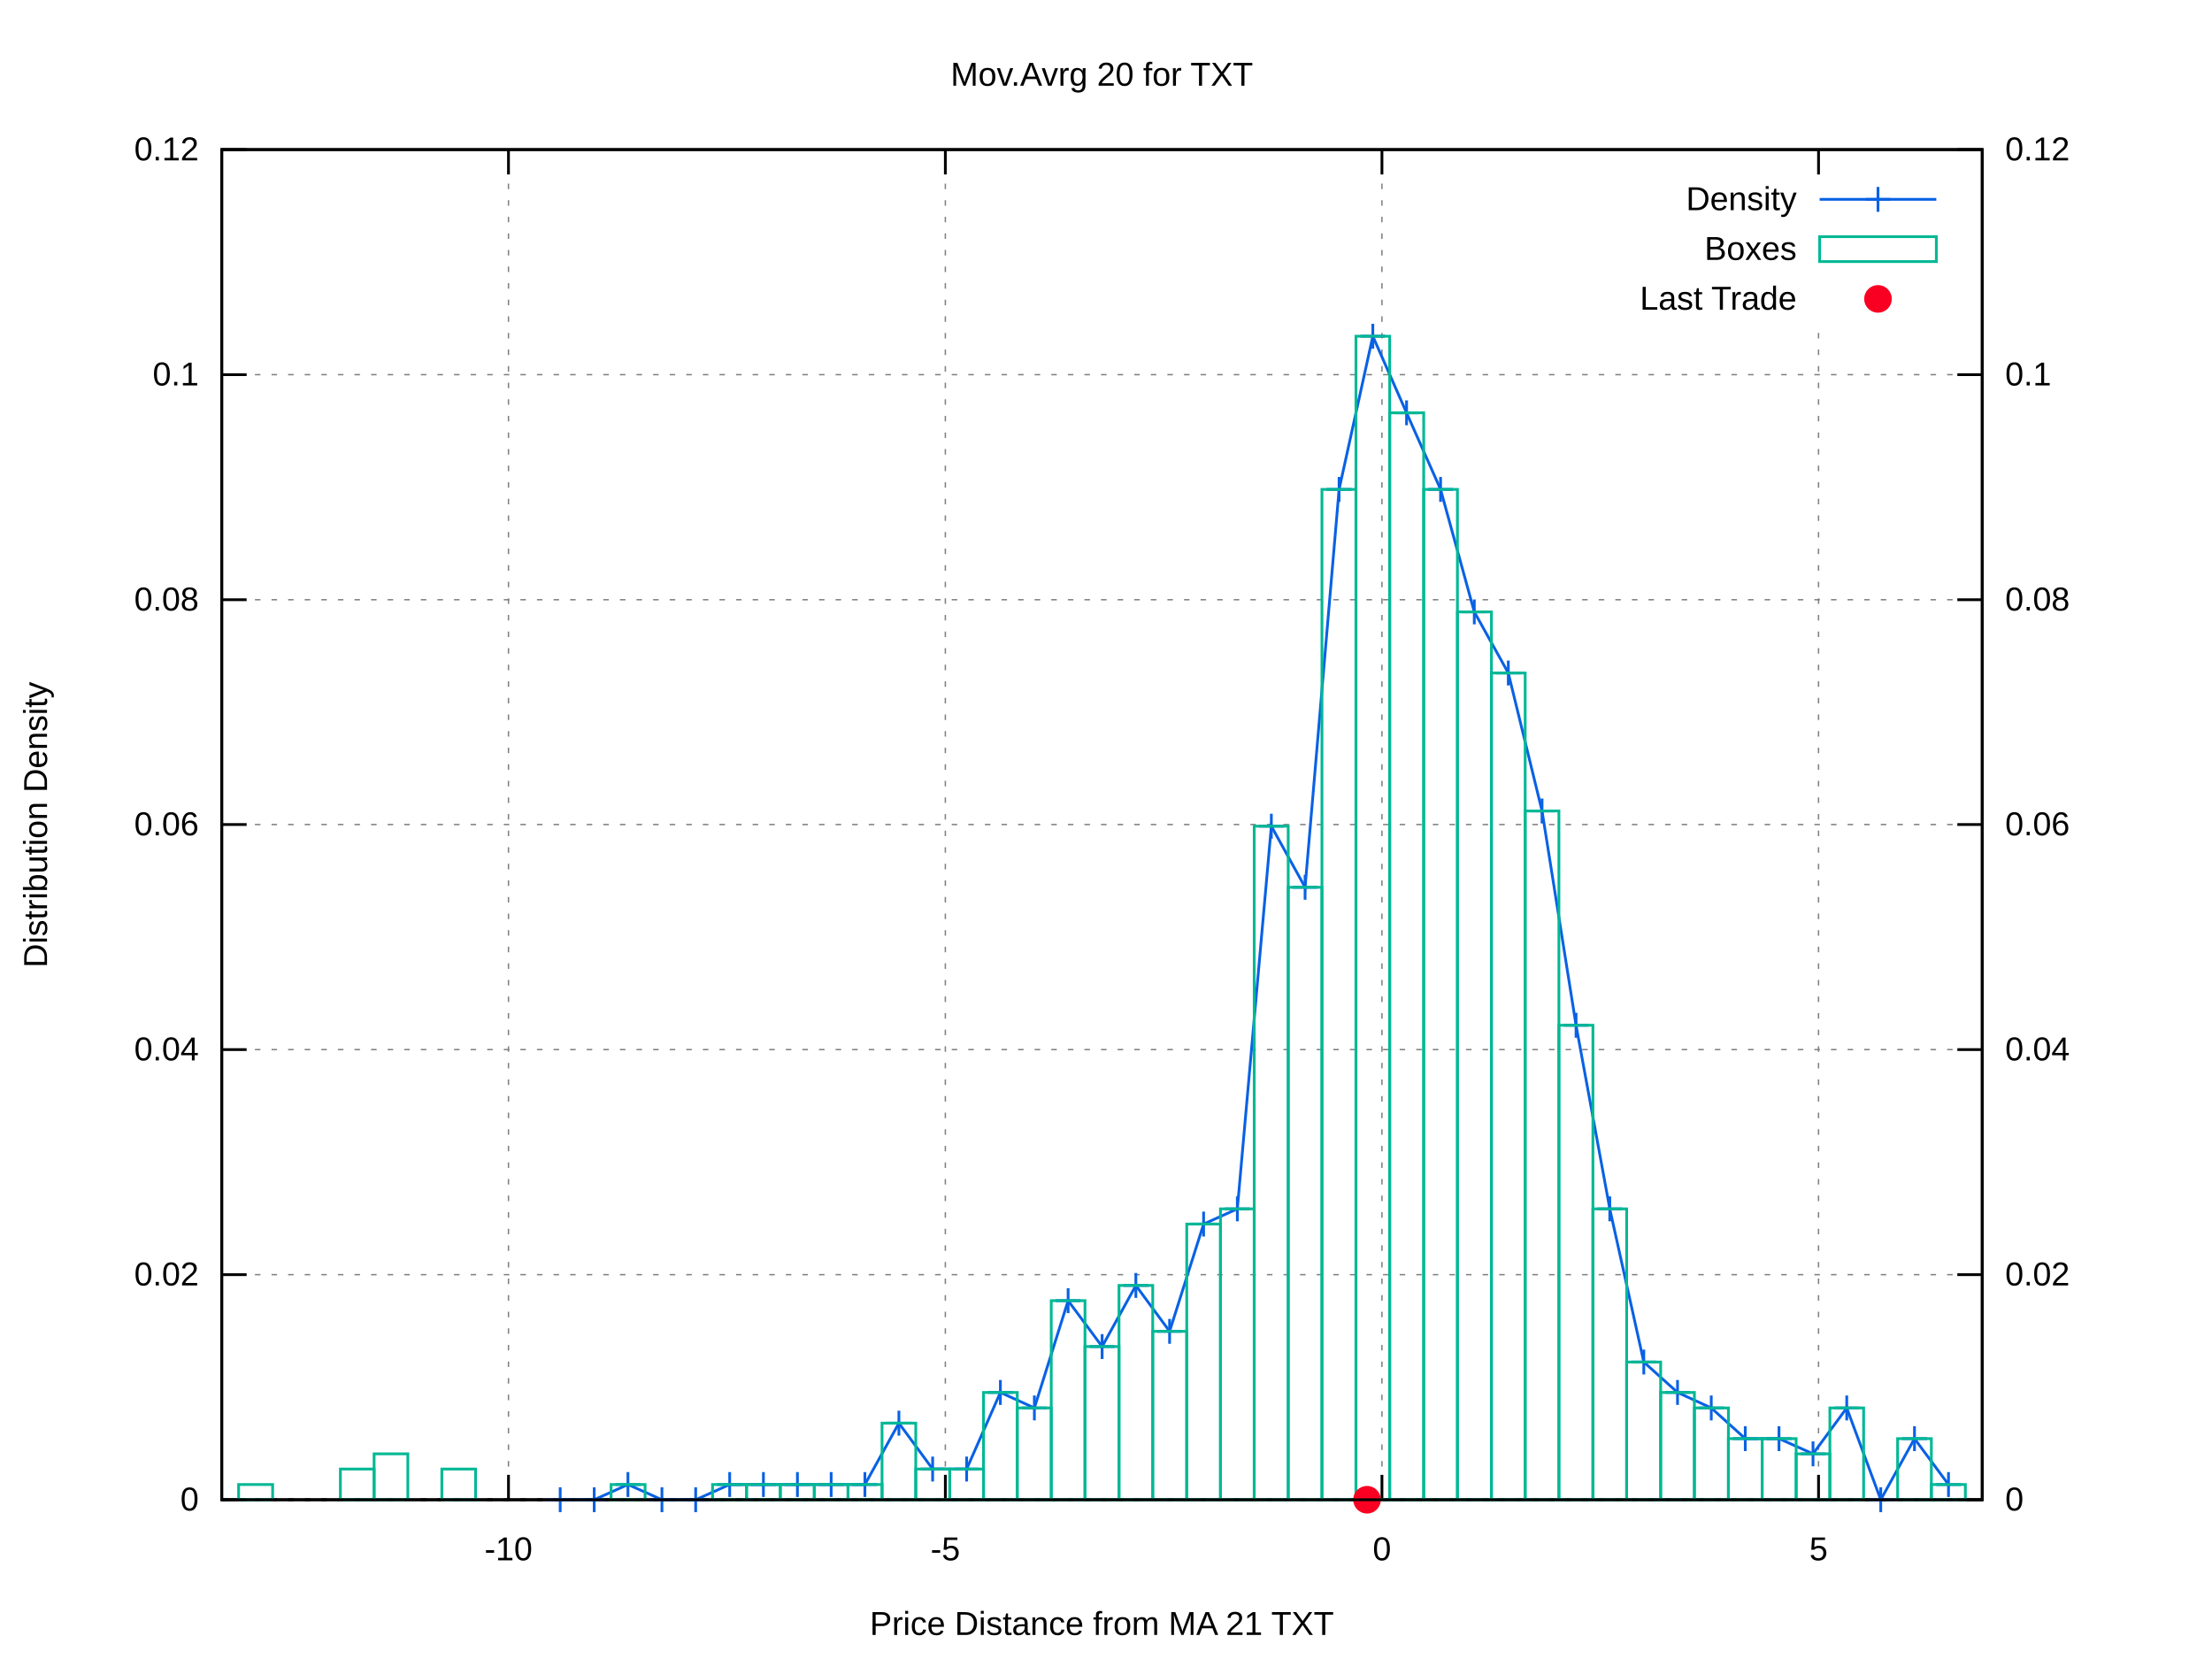
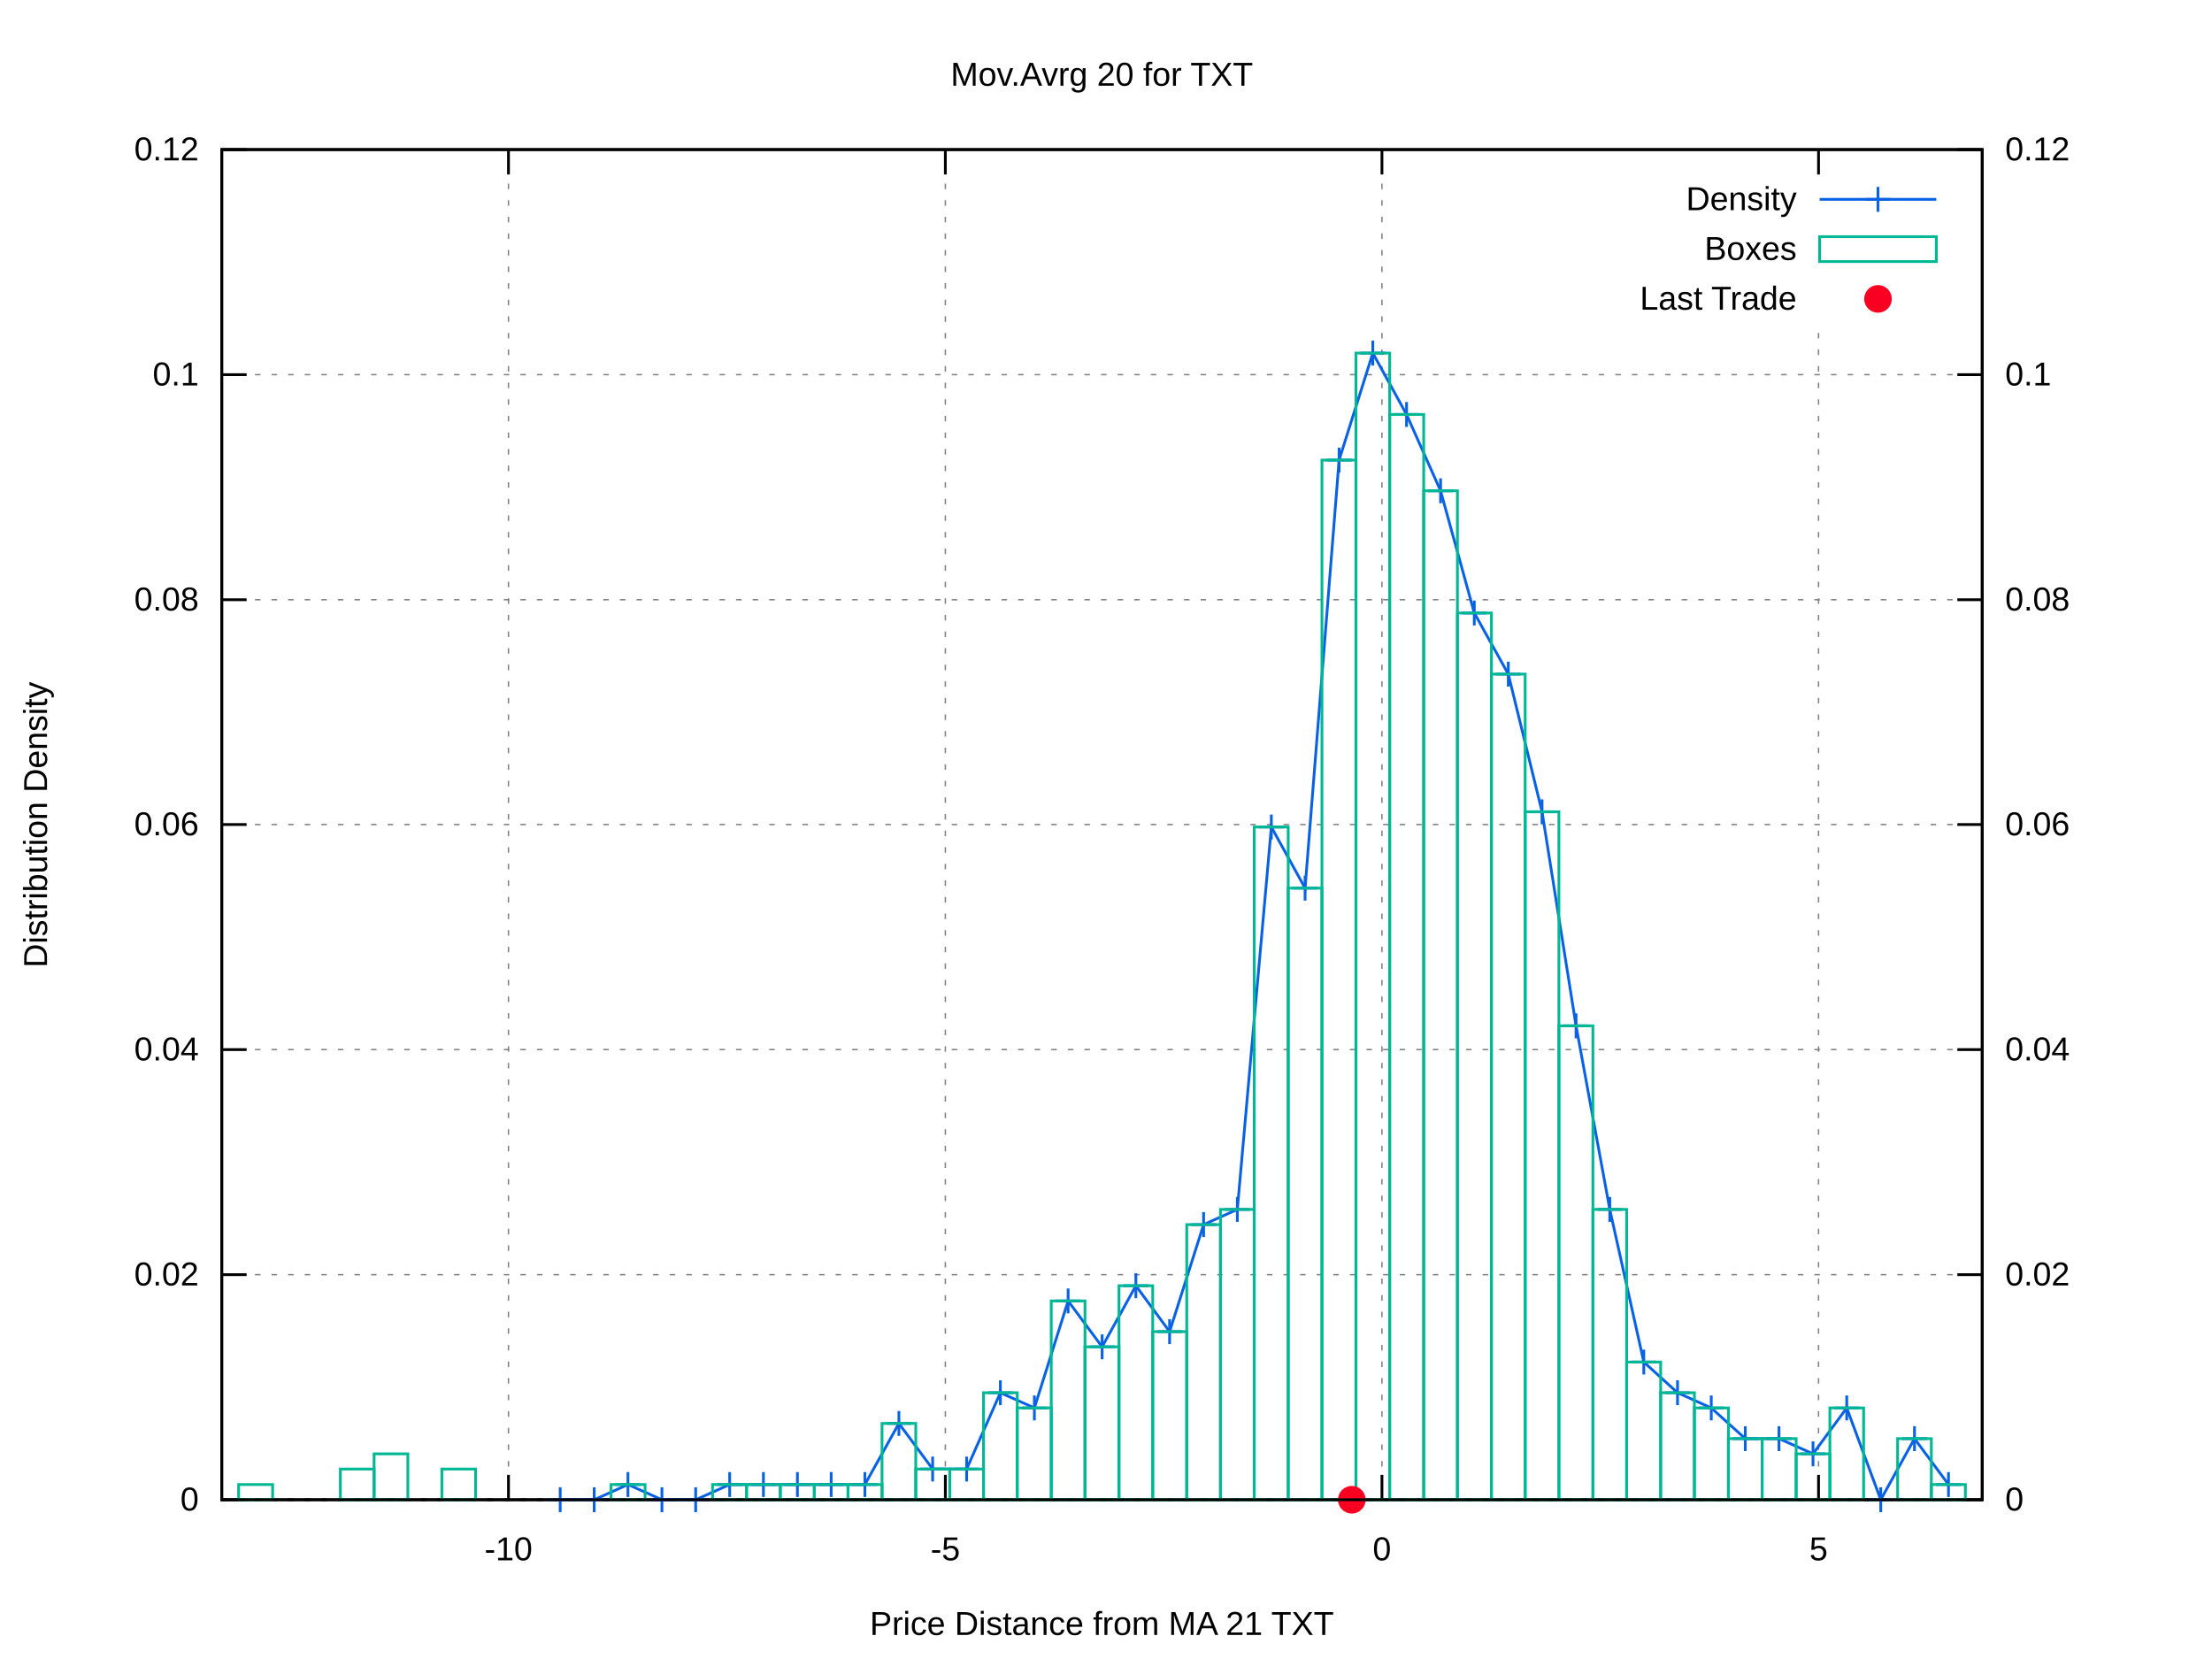
<svg xmlns="http://www.w3.org/2000/svg" xmlns:xlink="http://www.w3.org/1999/xlink" viewBox="0 0 800 600">
  <g id="gnuplot_canvas">
    <rect x="0" y="0" width="800" height="600" fill="#ffffff" />
    <defs>
      <circle id="gpDot" r="0.5" stroke-width="0.5" />
      <path id="gpPt0" stroke-width="0.222" stroke="currentColor" d="M-1,0 h2 M0,-1 v2" />
      <path id="gpPt1" stroke-width="0.222" stroke="currentColor" d="M-1,-1 L1,1 M1,-1 L-1,1" />
      <path id="gpPt2" stroke-width="0.222" stroke="currentColor" d="M-1,0 L1,0 M0,-1 L0,1 M-1,-1 L1,1 M-1,1 L1,-1" />
      <rect id="gpPt3" stroke-width="0.222" stroke="currentColor" x="-1" y="-1" width="2" height="2" />
      <rect id="gpPt4" stroke-width="0.222" stroke="currentColor" fill="currentColor" x="-1" y="-1" width="2" height="2" />
      <circle id="gpPt5" stroke-width="0.222" stroke="currentColor" cx="0" cy="0" r="1" />
      <use xlink:href="#gpPt5" id="gpPt6" fill="currentColor" stroke="none" />
      <path id="gpPt7" stroke-width="0.222" stroke="currentColor" d="M0,-1.33 L-1.33,0.67 L1.33,0.67 z" />
      <use xlink:href="#gpPt7" id="gpPt8" fill="currentColor" stroke="none" />
      <use xlink:href="#gpPt7" id="gpPt9" stroke="currentColor" transform="rotate(180)" />
      <use xlink:href="#gpPt9" id="gpPt10" fill="currentColor" stroke="none" />
      <use xlink:href="#gpPt3" id="gpPt11" stroke="currentColor" transform="rotate(45)" />
      <use xlink:href="#gpPt11" id="gpPt12" fill="currentColor" stroke="none" />
      <path id="gpPt13" stroke-width="0.222" stroke="currentColor" d="M0,1.330 L1.265,0.411 L0.782,-1.067 L-0.782,-1.076 L-1.265,0.411 z" />
      <use xlink:href="#gpPt13" id="gpPt14" fill="currentColor" stroke="none" />
      <filter id="textbox" filterUnits="objectBoundingBox" x="0" y="0" height="1" width="1">
        <feFlood flood-color="#FFFFFF" flood-opacity="1" result="bgnd" />
        <feComposite in="SourceGraphic" in2="bgnd" operator="atop" />
      </filter>
      <filter id="greybox" filterUnits="objectBoundingBox" x="0" y="0" height="1" width="1">
        <feFlood flood-color="lightgrey" flood-opacity="1" result="grey" />
        <feComposite in="SourceGraphic" in2="grey" operator="atop" />
      </filter>
    </defs>
    <g fill="none" color="#FFFFFF" stroke="black" stroke-width="1.00" stroke-linecap="butt" stroke-linejoin="miter">
</g>
    <g fill="none" color="black" stroke="currentColor" stroke-width="1.00" stroke-linecap="butt" stroke-linejoin="miter">
</g>
    <g fill="none" color="black" stroke="black" stroke-width="0.50" stroke-linecap="butt" stroke-linejoin="miter">
</g>
    <g fill="none" color="gray" stroke="currentColor" stroke-width="0.50" stroke-linecap="butt" stroke-linejoin="miter">
      <path stroke="gray" stroke-dasharray="2,4" class="gridline" d="M80.2,542.4 L716.9,542.4  " />
    </g>
    <g fill="none" color="gray" stroke="gray" stroke-width="1.00" stroke-linecap="butt" stroke-linejoin="miter">
</g>
    <g fill="none" color="black" stroke="currentColor" stroke-width="1.00" stroke-linecap="butt" stroke-linejoin="miter">
      <path stroke="black" d="M80.2,542.4 L89.2,542.4  " />
      <g transform="translate(71.9,546.3)" stroke="none" fill="black" font-family="arial" font-size="12.00" text-anchor="end">
        <text>
          <tspan font-family="arial"> 0</tspan>
        </text>
      </g>
    </g>
    <g fill="none" color="black" stroke="currentColor" stroke-width="1.00" stroke-linecap="butt" stroke-linejoin="miter">
</g>
    <g fill="none" color="black" stroke="black" stroke-width="0.50" stroke-linecap="butt" stroke-linejoin="miter">
</g>
    <g fill="none" color="gray" stroke="currentColor" stroke-width="0.50" stroke-linecap="butt" stroke-linejoin="miter">
      <path stroke="gray" stroke-dasharray="2,4" class="gridline" d="M80.2,461.0 L716.9,461.0  " />
    </g>
    <g fill="none" color="gray" stroke="gray" stroke-width="1.00" stroke-linecap="butt" stroke-linejoin="miter">
</g>
    <g fill="none" color="black" stroke="currentColor" stroke-width="1.00" stroke-linecap="butt" stroke-linejoin="miter">
      <path stroke="black" d="M80.2,461.0 L89.2,461.0  " />
      <g transform="translate(71.9,464.9)" stroke="none" fill="black" font-family="arial" font-size="12.00" text-anchor="end">
        <text>
          <tspan font-family="arial"> 0.02</tspan>
        </text>
      </g>
    </g>
    <g fill="none" color="black" stroke="currentColor" stroke-width="1.00" stroke-linecap="butt" stroke-linejoin="miter">
</g>
    <g fill="none" color="black" stroke="black" stroke-width="0.50" stroke-linecap="butt" stroke-linejoin="miter">
</g>
    <g fill="none" color="gray" stroke="currentColor" stroke-width="0.50" stroke-linecap="butt" stroke-linejoin="miter">
      <path stroke="gray" stroke-dasharray="2,4" class="gridline" d="M80.2,379.6 L716.9,379.6  " />
    </g>
    <g fill="none" color="gray" stroke="gray" stroke-width="1.00" stroke-linecap="butt" stroke-linejoin="miter">
</g>
    <g fill="none" color="black" stroke="currentColor" stroke-width="1.00" stroke-linecap="butt" stroke-linejoin="miter">
      <path stroke="black" d="M80.2,379.6 L89.2,379.6  " />
      <g transform="translate(71.9,383.5)" stroke="none" fill="black" font-family="arial" font-size="12.00" text-anchor="end">
        <text>
          <tspan font-family="arial"> 0.04</tspan>
        </text>
      </g>
    </g>
    <g fill="none" color="black" stroke="currentColor" stroke-width="1.00" stroke-linecap="butt" stroke-linejoin="miter">
</g>
    <g fill="none" color="black" stroke="black" stroke-width="0.50" stroke-linecap="butt" stroke-linejoin="miter">
</g>
    <g fill="none" color="gray" stroke="currentColor" stroke-width="0.50" stroke-linecap="butt" stroke-linejoin="miter">
      <path stroke="gray" stroke-dasharray="2,4" class="gridline" d="M80.2,298.2 L716.9,298.2  " />
    </g>
    <g fill="none" color="gray" stroke="gray" stroke-width="1.00" stroke-linecap="butt" stroke-linejoin="miter">
</g>
    <g fill="none" color="black" stroke="currentColor" stroke-width="1.00" stroke-linecap="butt" stroke-linejoin="miter">
      <path stroke="black" d="M80.2,298.2 L89.2,298.2  " />
      <g transform="translate(71.9,302.1)" stroke="none" fill="black" font-family="arial" font-size="12.00" text-anchor="end">
        <text>
          <tspan font-family="arial"> 0.06</tspan>
        </text>
      </g>
    </g>
    <g fill="none" color="black" stroke="currentColor" stroke-width="1.00" stroke-linecap="butt" stroke-linejoin="miter">
</g>
    <g fill="none" color="black" stroke="black" stroke-width="0.50" stroke-linecap="butt" stroke-linejoin="miter">
</g>
    <g fill="none" color="gray" stroke="currentColor" stroke-width="0.50" stroke-linecap="butt" stroke-linejoin="miter">
      <path stroke="gray" stroke-dasharray="2,4" class="gridline" d="M80.2,216.9 L716.9,216.9  " />
    </g>
    <g fill="none" color="gray" stroke="gray" stroke-width="1.00" stroke-linecap="butt" stroke-linejoin="miter">
</g>
    <g fill="none" color="black" stroke="currentColor" stroke-width="1.00" stroke-linecap="butt" stroke-linejoin="miter">
      <path stroke="black" d="M80.2,216.9 L89.2,216.9  " />
      <g transform="translate(71.9,220.8)" stroke="none" fill="black" font-family="arial" font-size="12.00" text-anchor="end">
        <text>
          <tspan font-family="arial"> 0.08</tspan>
        </text>
      </g>
    </g>
    <g fill="none" color="black" stroke="currentColor" stroke-width="1.00" stroke-linecap="butt" stroke-linejoin="miter">
</g>
    <g fill="none" color="black" stroke="black" stroke-width="0.50" stroke-linecap="butt" stroke-linejoin="miter">
</g>
    <g fill="none" color="gray" stroke="currentColor" stroke-width="0.50" stroke-linecap="butt" stroke-linejoin="miter">
      <path stroke="gray" stroke-dasharray="2,4" class="gridline" d="M80.2,135.5 L716.9,135.5  " />
    </g>
    <g fill="none" color="gray" stroke="gray" stroke-width="1.00" stroke-linecap="butt" stroke-linejoin="miter">
</g>
    <g fill="none" color="black" stroke="currentColor" stroke-width="1.00" stroke-linecap="butt" stroke-linejoin="miter">
      <path stroke="black" d="M80.2,135.5 L89.2,135.5  " />
      <g transform="translate(71.9,139.4)" stroke="none" fill="black" font-family="arial" font-size="12.00" text-anchor="end">
        <text>
          <tspan font-family="arial"> 0.1</tspan>
        </text>
      </g>
    </g>
    <g fill="none" color="black" stroke="currentColor" stroke-width="1.00" stroke-linecap="butt" stroke-linejoin="miter">
</g>
    <g fill="none" color="black" stroke="black" stroke-width="0.50" stroke-linecap="butt" stroke-linejoin="miter">
</g>
    <g fill="none" color="gray" stroke="currentColor" stroke-width="0.50" stroke-linecap="butt" stroke-linejoin="miter">
      <path stroke="gray" stroke-dasharray="2,4" class="gridline" d="M80.2,54.1 L716.9,54.1  " />
    </g>
    <g fill="none" color="gray" stroke="gray" stroke-width="1.00" stroke-linecap="butt" stroke-linejoin="miter">
</g>
    <g fill="none" color="black" stroke="currentColor" stroke-width="1.00" stroke-linecap="butt" stroke-linejoin="miter">
      <path stroke="black" d="M80.2,54.1 L89.2,54.1  " />
      <g transform="translate(71.9,58.0)" stroke="none" fill="black" font-family="arial" font-size="12.00" text-anchor="end">
        <text>
          <tspan font-family="arial"> 0.12</tspan>
        </text>
      </g>
    </g>
    <g fill="none" color="black" stroke="currentColor" stroke-width="1.00" stroke-linecap="butt" stroke-linejoin="miter">
</g>
    <g fill="none" color="black" stroke="black" stroke-width="0.50" stroke-linecap="butt" stroke-linejoin="miter">
</g>
    <g fill="none" color="gray" stroke="currentColor" stroke-width="0.50" stroke-linecap="butt" stroke-linejoin="miter">
      <path stroke="gray" stroke-dasharray="2,4" class="gridline" d="M183.9,542.4 L183.9,54.1  " />
    </g>
    <g fill="none" color="gray" stroke="gray" stroke-width="1.00" stroke-linecap="butt" stroke-linejoin="miter">
</g>
    <g fill="none" color="black" stroke="currentColor" stroke-width="1.00" stroke-linecap="butt" stroke-linejoin="miter">
      <path stroke="black" d="M183.9,542.4 L183.9,533.4 M183.9,54.1 L183.9,63.1  " />
      <g transform="translate(183.9,564.3)" stroke="none" fill="black" font-family="arial" font-size="12.00" text-anchor="middle">
        <text>
          <tspan font-family="arial">-10</tspan>
        </text>
      </g>
    </g>
    <g fill="none" color="black" stroke="currentColor" stroke-width="1.00" stroke-linecap="butt" stroke-linejoin="miter">
</g>
    <g fill="none" color="black" stroke="black" stroke-width="0.50" stroke-linecap="butt" stroke-linejoin="miter">
</g>
    <g fill="none" color="gray" stroke="currentColor" stroke-width="0.50" stroke-linecap="butt" stroke-linejoin="miter">
      <path stroke="gray" stroke-dasharray="2,4" class="gridline" d="M341.9,542.4 L341.9,54.1  " />
    </g>
    <g fill="none" color="gray" stroke="gray" stroke-width="1.00" stroke-linecap="butt" stroke-linejoin="miter">
</g>
    <g fill="none" color="black" stroke="currentColor" stroke-width="1.00" stroke-linecap="butt" stroke-linejoin="miter">
      <path stroke="black" d="M341.9,542.4 L341.9,533.4 M341.9,54.1 L341.9,63.1  " />
      <g transform="translate(341.9,564.3)" stroke="none" fill="black" font-family="arial" font-size="12.00" text-anchor="middle">
        <text>
          <tspan font-family="arial">-5</tspan>
        </text>
      </g>
    </g>
    <g fill="none" color="black" stroke="currentColor" stroke-width="1.00" stroke-linecap="butt" stroke-linejoin="miter">
</g>
    <g fill="none" color="black" stroke="black" stroke-width="0.50" stroke-linecap="butt" stroke-linejoin="miter">
</g>
    <g fill="none" color="gray" stroke="currentColor" stroke-width="0.50" stroke-linecap="butt" stroke-linejoin="miter">
      <path stroke="gray" stroke-dasharray="2,4" class="gridline" d="M499.8,542.4 L499.8,54.1  " />
    </g>
    <g fill="none" color="gray" stroke="gray" stroke-width="1.00" stroke-linecap="butt" stroke-linejoin="miter">
</g>
    <g fill="none" color="black" stroke="currentColor" stroke-width="1.00" stroke-linecap="butt" stroke-linejoin="miter">
      <path stroke="black" d="M499.8,542.4 L499.8,533.4 M499.8,54.1 L499.8,63.1  " />
      <g transform="translate(499.8,564.3)" stroke="none" fill="black" font-family="arial" font-size="12.00" text-anchor="middle">
        <text>
          <tspan font-family="arial"> 0</tspan>
        </text>
      </g>
    </g>
    <g fill="none" color="black" stroke="currentColor" stroke-width="1.00" stroke-linecap="butt" stroke-linejoin="miter">
</g>
    <g fill="none" color="black" stroke="black" stroke-width="0.50" stroke-linecap="butt" stroke-linejoin="miter">
</g>
    <g fill="none" color="gray" stroke="currentColor" stroke-width="0.50" stroke-linecap="butt" stroke-linejoin="miter">
      <path stroke="gray" stroke-dasharray="2,4" class="gridline" d="M657.7,542.4 L657.7,117.1 M657.7,63.1 L657.7,54.1  " />
    </g>
    <g fill="none" color="gray" stroke="gray" stroke-width="1.00" stroke-linecap="butt" stroke-linejoin="miter">
</g>
    <g fill="none" color="black" stroke="currentColor" stroke-width="1.00" stroke-linecap="butt" stroke-linejoin="miter">
      <path stroke="black" d="M657.7,542.4 L657.7,533.4 M657.7,54.1 L657.7,63.1  " />
      <g transform="translate(657.7,564.3)" stroke="none" fill="black" font-family="arial" font-size="12.00" text-anchor="middle">
        <text>
          <tspan font-family="arial"> 5</tspan>
        </text>
      </g>
    </g>
    <g fill="none" color="black" stroke="currentColor" stroke-width="1.00" stroke-linecap="butt" stroke-linejoin="miter">
      <path stroke="black" d="M716.9,542.4 L707.9,542.4  " />
      <g transform="translate(725.2,546.3)" stroke="none" fill="black" font-family="arial" font-size="12.00" text-anchor="start">
        <text>
          <tspan font-family="arial"> 0</tspan>
        </text>
      </g>
    </g>
    <g fill="none" color="black" stroke="currentColor" stroke-width="1.00" stroke-linecap="butt" stroke-linejoin="miter">
      <path stroke="black" d="M716.9,461.0 L707.9,461.0  " />
      <g transform="translate(725.2,464.9)" stroke="none" fill="black" font-family="arial" font-size="12.00" text-anchor="start">
        <text>
          <tspan font-family="arial"> 0.02</tspan>
        </text>
      </g>
    </g>
    <g fill="none" color="black" stroke="currentColor" stroke-width="1.00" stroke-linecap="butt" stroke-linejoin="miter">
      <path stroke="black" d="M716.9,379.6 L707.9,379.6  " />
      <g transform="translate(725.2,383.5)" stroke="none" fill="black" font-family="arial" font-size="12.00" text-anchor="start">
        <text>
          <tspan font-family="arial"> 0.04</tspan>
        </text>
      </g>
    </g>
    <g fill="none" color="black" stroke="currentColor" stroke-width="1.00" stroke-linecap="butt" stroke-linejoin="miter">
      <path stroke="black" d="M716.9,298.2 L707.9,298.2  " />
      <g transform="translate(725.2,302.1)" stroke="none" fill="black" font-family="arial" font-size="12.00" text-anchor="start">
        <text>
          <tspan font-family="arial"> 0.06</tspan>
        </text>
      </g>
    </g>
    <g fill="none" color="black" stroke="currentColor" stroke-width="1.00" stroke-linecap="butt" stroke-linejoin="miter">
      <path stroke="black" d="M716.9,216.9 L707.9,216.9  " />
      <g transform="translate(725.2,220.8)" stroke="none" fill="black" font-family="arial" font-size="12.00" text-anchor="start">
        <text>
          <tspan font-family="arial"> 0.08</tspan>
        </text>
      </g>
    </g>
    <g fill="none" color="black" stroke="currentColor" stroke-width="1.00" stroke-linecap="butt" stroke-linejoin="miter">
      <path stroke="black" d="M716.9,135.5 L707.9,135.5  " />
      <g transform="translate(725.2,139.4)" stroke="none" fill="black" font-family="arial" font-size="12.00" text-anchor="start">
        <text>
          <tspan font-family="arial"> 0.1</tspan>
        </text>
      </g>
    </g>
    <g fill="none" color="black" stroke="currentColor" stroke-width="1.00" stroke-linecap="butt" stroke-linejoin="miter">
      <path stroke="black" d="M716.9,54.1 L707.9,54.1  " />
      <g transform="translate(725.2,58.0)" stroke="none" fill="black" font-family="arial" font-size="12.00" text-anchor="start">
        <text>
          <tspan font-family="arial"> 0.12</tspan>
        </text>
      </g>
    </g>
    <g fill="none" color="black" stroke="currentColor" stroke-width="1.00" stroke-linecap="butt" stroke-linejoin="miter">
</g>
    <g fill="none" color="gray" stroke="currentColor" stroke-width="1.00" stroke-linecap="butt" stroke-linejoin="miter">
      <path stroke="black" stroke-dasharray="2,4" d="M80.2,542.4 L716.9,542.4  " />
    </g>
    <g fill="none" color="black" stroke="currentColor" stroke-width="1.00" stroke-linecap="butt" stroke-linejoin="miter">
      <path stroke="black" d="M80.2,54.1 L80.2,542.4 L716.9,542.4 L716.9,54.1 L80.2,54.1 Z  " />
    </g>
    <g fill="none" color="black" stroke="currentColor" stroke-width="1.00" stroke-linecap="butt" stroke-linejoin="miter">
      <g transform="translate(17.0,298.3) rotate(270)" stroke="none" fill="black" font-family="arial" font-size="12.00" text-anchor="middle">
        <text>
          <tspan font-family="arial">Distribution Density</tspan>
        </text>
      </g>
    </g>
    <g fill="none" color="black" stroke="currentColor" stroke-width="1.00" stroke-linecap="butt" stroke-linejoin="miter">
      <g transform="translate(398.5,591.3)" stroke="none" fill="black" font-family="arial" font-size="12.00" text-anchor="middle">
        <text>
          <tspan font-family="arial">Price Distance from MA 21 TXT</tspan>
        </text>
      </g>
    </g>
    <g fill="none" color="black" stroke="currentColor" stroke-width="1.00" stroke-linecap="butt" stroke-linejoin="miter">
      <g transform="translate(398.5,31.0)" stroke="none" fill="black" font-family="arial" font-size="12.00" text-anchor="middle">
        <text>
          <tspan font-family="arial">Mov.Avrg 20 for TXT </tspan>
        </text>
      </g>
    </g>
    <g id="gnuplot_plot_1">
      <g fill="none" color="black" stroke="currentColor" stroke-width="1.00" stroke-linecap="butt" stroke-linejoin="miter">
        <g transform="translate(649.8,76.0)" stroke="none" fill="black" font-family="arial" font-size="12.00" text-anchor="end">
          <text>
            <tspan font-family="arial">Density</tspan>
          </text>
        </g>
      </g>
      <g fill="none" color="black" stroke="currentColor" stroke-width="1.00" stroke-linecap="butt" stroke-linejoin="miter">
-         <path stroke="rgb(  9,  97, 228)" d="M658.1,72.1 L700.3,72.1 M202.6,542.4 L214.9,542.4 L227.1,536.9 L239.4,542.4 L251.6,542.4 L263.9,536.9   L276.1,536.9 L288.4,536.9 L300.6,536.9 L312.8,536.9 L325.1,514.7 L337.3,531.3 L349.6,531.3 L361.8,503.6   L374.1,509.2 L386.3,470.4 L398.6,487.0 L410.8,464.9 L423.0,481.5 L435.3,442.7 L447.5,437.2 L459.8,298.8   L472.0,320.9 L484.3,177.0 L496.5,121.6 L508.7,149.3 L521.0,177.0 L533.2,221.3 L545.5,243.4 L557.7,293.3   L570.0,370.8 L582.2,437.2 L594.5,492.6 L606.7,503.6 L618.9,509.2 L631.2,520.3 L643.4,520.3 L655.7,525.8   L667.9,509.2 L680.2,542.4 L692.4,520.3 L704.7,536.9  " />
+         <path stroke="rgb(  9,  97, 228)" d="M658.1,72.1 L700.3,72.1 M202.6,542.4 L214.9,542.4 L227.1,536.9 L239.4,542.4 L251.6,542.4 L263.9,536.9   L276.1,536.9 L288.4,536.9 L300.6,536.9 L312.8,536.9 L325.1,514.8 L337.3,531.3 L349.6,531.3 L361.8,503.7   L374.1,509.2 L386.3,470.5 L398.6,487.1 L410.8,465.0 L423.0,481.6 L435.3,442.9 L447.5,437.4 L459.8,299.1   L472.0,321.2 L484.3,166.4 L496.5,127.7 L508.7,149.9 L521.0,177.5 L533.2,221.7 L545.5,243.8 L557.7,293.6   L570.0,371.0 L582.2,437.4 L594.5,492.6 L606.7,503.7 L618.9,509.2 L631.2,520.3 L643.4,520.3 L655.7,525.8   L667.9,509.2 L680.2,542.4 L692.4,520.3 L704.7,536.9  " />
        <use xlink:href="#gpPt0" transform="translate(202.6,542.4) scale(4.50)" color="rgb(  9,  97, 228)" />
        <use xlink:href="#gpPt0" transform="translate(214.9,542.4) scale(4.50)" color="rgb(  9,  97, 228)" />
        <use xlink:href="#gpPt0" transform="translate(227.1,536.9) scale(4.50)" color="rgb(  9,  97, 228)" />
        <use xlink:href="#gpPt0" transform="translate(239.4,542.4) scale(4.50)" color="rgb(  9,  97, 228)" />
        <use xlink:href="#gpPt0" transform="translate(251.6,542.4) scale(4.50)" color="rgb(  9,  97, 228)" />
        <use xlink:href="#gpPt0" transform="translate(263.9,536.9) scale(4.50)" color="rgb(  9,  97, 228)" />
        <use xlink:href="#gpPt0" transform="translate(276.1,536.9) scale(4.50)" color="rgb(  9,  97, 228)" />
        <use xlink:href="#gpPt0" transform="translate(288.4,536.9) scale(4.50)" color="rgb(  9,  97, 228)" />
        <use xlink:href="#gpPt0" transform="translate(300.6,536.9) scale(4.50)" color="rgb(  9,  97, 228)" />
        <use xlink:href="#gpPt0" transform="translate(312.8,536.9) scale(4.50)" color="rgb(  9,  97, 228)" />
-         <use xlink:href="#gpPt0" transform="translate(325.1,514.7) scale(4.50)" color="rgb(  9,  97, 228)" />
+         <use xlink:href="#gpPt0" transform="translate(325.1,514.8) scale(4.50)" color="rgb(  9,  97, 228)" />
        <use xlink:href="#gpPt0" transform="translate(337.3,531.3) scale(4.50)" color="rgb(  9,  97, 228)" />
        <use xlink:href="#gpPt0" transform="translate(349.6,531.3) scale(4.50)" color="rgb(  9,  97, 228)" />
-         <use xlink:href="#gpPt0" transform="translate(361.8,503.6) scale(4.50)" color="rgb(  9,  97, 228)" />
+         <use xlink:href="#gpPt0" transform="translate(361.8,503.7) scale(4.50)" color="rgb(  9,  97, 228)" />
        <use xlink:href="#gpPt0" transform="translate(374.1,509.2) scale(4.50)" color="rgb(  9,  97, 228)" />
-         <use xlink:href="#gpPt0" transform="translate(386.3,470.4) scale(4.50)" color="rgb(  9,  97, 228)" />
-         <use xlink:href="#gpPt0" transform="translate(398.6,487.0) scale(4.50)" color="rgb(  9,  97, 228)" />
-         <use xlink:href="#gpPt0" transform="translate(410.8,464.9) scale(4.50)" color="rgb(  9,  97, 228)" />
-         <use xlink:href="#gpPt0" transform="translate(423.0,481.5) scale(4.50)" color="rgb(  9,  97, 228)" />
-         <use xlink:href="#gpPt0" transform="translate(435.3,442.7) scale(4.50)" color="rgb(  9,  97, 228)" />
-         <use xlink:href="#gpPt0" transform="translate(447.5,437.2) scale(4.50)" color="rgb(  9,  97, 228)" />
-         <use xlink:href="#gpPt0" transform="translate(459.8,298.8) scale(4.50)" color="rgb(  9,  97, 228)" />
-         <use xlink:href="#gpPt0" transform="translate(472.0,320.9) scale(4.50)" color="rgb(  9,  97, 228)" />
-         <use xlink:href="#gpPt0" transform="translate(484.3,177.0) scale(4.50)" color="rgb(  9,  97, 228)" />
-         <use xlink:href="#gpPt0" transform="translate(496.5,121.6) scale(4.50)" color="rgb(  9,  97, 228)" />
-         <use xlink:href="#gpPt0" transform="translate(508.7,149.3) scale(4.50)" color="rgb(  9,  97, 228)" />
-         <use xlink:href="#gpPt0" transform="translate(521.0,177.0) scale(4.50)" color="rgb(  9,  97, 228)" />
-         <use xlink:href="#gpPt0" transform="translate(533.2,221.3) scale(4.50)" color="rgb(  9,  97, 228)" />
-         <use xlink:href="#gpPt0" transform="translate(545.5,243.4) scale(4.50)" color="rgb(  9,  97, 228)" />
-         <use xlink:href="#gpPt0" transform="translate(557.7,293.3) scale(4.50)" color="rgb(  9,  97, 228)" />
-         <use xlink:href="#gpPt0" transform="translate(570.0,370.8) scale(4.50)" color="rgb(  9,  97, 228)" />
-         <use xlink:href="#gpPt0" transform="translate(582.2,437.2) scale(4.50)" color="rgb(  9,  97, 228)" />
+         <use xlink:href="#gpPt0" transform="translate(386.3,470.5) scale(4.50)" color="rgb(  9,  97, 228)" />
+         <use xlink:href="#gpPt0" transform="translate(398.6,487.1) scale(4.50)" color="rgb(  9,  97, 228)" />
+         <use xlink:href="#gpPt0" transform="translate(410.8,465.0) scale(4.50)" color="rgb(  9,  97, 228)" />
+         <use xlink:href="#gpPt0" transform="translate(423.0,481.6) scale(4.50)" color="rgb(  9,  97, 228)" />
+         <use xlink:href="#gpPt0" transform="translate(435.3,442.9) scale(4.50)" color="rgb(  9,  97, 228)" />
+         <use xlink:href="#gpPt0" transform="translate(447.5,437.4) scale(4.50)" color="rgb(  9,  97, 228)" />
+         <use xlink:href="#gpPt0" transform="translate(459.8,299.1) scale(4.50)" color="rgb(  9,  97, 228)" />
+         <use xlink:href="#gpPt0" transform="translate(472.0,321.2) scale(4.50)" color="rgb(  9,  97, 228)" />
+         <use xlink:href="#gpPt0" transform="translate(484.3,166.4) scale(4.50)" color="rgb(  9,  97, 228)" />
+         <use xlink:href="#gpPt0" transform="translate(496.5,127.7) scale(4.50)" color="rgb(  9,  97, 228)" />
+         <use xlink:href="#gpPt0" transform="translate(508.7,149.9) scale(4.50)" color="rgb(  9,  97, 228)" />
+         <use xlink:href="#gpPt0" transform="translate(521.0,177.5) scale(4.50)" color="rgb(  9,  97, 228)" />
+         <use xlink:href="#gpPt0" transform="translate(533.2,221.7) scale(4.50)" color="rgb(  9,  97, 228)" />
+         <use xlink:href="#gpPt0" transform="translate(545.5,243.8) scale(4.50)" color="rgb(  9,  97, 228)" />
+         <use xlink:href="#gpPt0" transform="translate(557.7,293.6) scale(4.50)" color="rgb(  9,  97, 228)" />
+         <use xlink:href="#gpPt0" transform="translate(570.0,371.0) scale(4.50)" color="rgb(  9,  97, 228)" />
+         <use xlink:href="#gpPt0" transform="translate(582.2,437.4) scale(4.50)" color="rgb(  9,  97, 228)" />
        <use xlink:href="#gpPt0" transform="translate(594.5,492.6) scale(4.50)" color="rgb(  9,  97, 228)" />
-         <use xlink:href="#gpPt0" transform="translate(606.7,503.6) scale(4.50)" color="rgb(  9,  97, 228)" />
+         <use xlink:href="#gpPt0" transform="translate(606.7,503.7) scale(4.50)" color="rgb(  9,  97, 228)" />
        <use xlink:href="#gpPt0" transform="translate(618.9,509.2) scale(4.50)" color="rgb(  9,  97, 228)" />
        <use xlink:href="#gpPt0" transform="translate(631.2,520.3) scale(4.50)" color="rgb(  9,  97, 228)" />
        <use xlink:href="#gpPt0" transform="translate(643.4,520.3) scale(4.50)" color="rgb(  9,  97, 228)" />
        <use xlink:href="#gpPt0" transform="translate(655.7,525.8) scale(4.50)" color="rgb(  9,  97, 228)" />
        <use xlink:href="#gpPt0" transform="translate(667.9,509.2) scale(4.50)" color="rgb(  9,  97, 228)" />
        <use xlink:href="#gpPt0" transform="translate(680.2,542.4) scale(4.50)" color="rgb(  9,  97, 228)" />
        <use xlink:href="#gpPt0" transform="translate(692.4,520.3) scale(4.50)" color="rgb(  9,  97, 228)" />
        <use xlink:href="#gpPt0" transform="translate(704.7,536.9) scale(4.50)" color="rgb(  9,  97, 228)" />
        <use xlink:href="#gpPt0" transform="translate(679.2,72.1) scale(4.50)" color="rgb(  9,  97, 228)" />
      </g>
    </g>
    <g id="gnuplot_plot_2">
      <g fill="none" color="black" stroke="currentColor" stroke-width="1.00" stroke-linecap="butt" stroke-linejoin="miter">
        <g transform="translate(649.8,94.0)" stroke="none" fill="black" font-family="arial" font-size="12.00" text-anchor="end">
          <text>
            <tspan font-family="arial">Boxes</tspan>
          </text>
        </g>
      </g>
      <g fill="none" color="black" stroke="currentColor" stroke-width="1.00" stroke-linecap="butt" stroke-linejoin="miter">
        <path stroke="rgb(  0, 184, 148)" d="M658.1,94.6 L700.3,94.6 L700.3,85.6 L658.1,85.6 L658.1,94.6 Z  " />
        <path stroke="rgb(  0, 184, 148)" d="M86.3,542.4 L86.3,536.9 L98.6,536.9 L98.6,542.4 L86.3,542.4 Z  " />
        <path stroke="rgb(  0, 184, 148)" d="M123.1,542.4 L123.1,531.3 L135.3,531.3 L135.3,542.4 L123.1,542.4 Z  " />
        <path stroke="rgb(  0, 184, 148)" d="M135.3,542.4 L135.3,525.8 L147.5,525.8 L147.5,542.4 L135.3,542.4 Z  " />
        <path stroke="rgb(  0, 184, 148)" d="M159.8,542.4 L159.8,531.3 L172.0,531.3 L172.0,542.4 L159.8,542.4 Z  " />
        <path stroke="rgb(  0, 184, 148)" d="M221.0,542.4 L221.0,536.9 L233.3,536.9 L233.3,542.4 L221.0,542.4 Z  " />
        <path stroke="rgb(  0, 184, 148)" d="M257.7,542.4 L257.7,536.9 L270.0,536.9 L270.0,542.4 L257.7,542.4 Z  " />
        <path stroke="rgb(  0, 184, 148)" d="M270.0,542.4 L270.0,536.9 L282.2,536.9 L282.2,542.4 L270.0,542.4 Z  " />
        <path stroke="rgb(  0, 184, 148)" d="M282.2,542.4 L282.2,536.9 L294.5,536.9 L294.5,542.4 L282.2,542.4 Z  " />
        <path stroke="rgb(  0, 184, 148)" d="M294.5,542.4 L294.5,536.9 L306.7,536.9 L306.7,542.4 L294.5,542.4 Z  " />
        <path stroke="rgb(  0, 184, 148)" d="M306.7,542.4 L306.7,536.9 L319.0,536.9 L319.0,542.4 L306.7,542.4 Z  " />
-         <path stroke="rgb(  0, 184, 148)" d="M319.0,542.4 L319.0,514.7 L331.2,514.7 L331.2,542.4 L319.0,542.4 Z  " />
+         <path stroke="rgb(  0, 184, 148)" d="M319.0,542.4 L319.0,514.8 L331.2,514.8 L331.2,542.4 L319.0,542.4 Z  " />
        <path stroke="rgb(  0, 184, 148)" d="M331.2,542.4 L331.2,531.3 L343.5,531.3 L343.5,542.4 L331.2,542.4 Z  " />
        <path stroke="rgb(  0, 184, 148)" d="M343.5,542.4 L343.5,531.3 L355.7,531.3 L355.7,542.4 L343.5,542.4 Z  " />
-         <path stroke="rgb(  0, 184, 148)" d="M355.7,542.4 L355.7,503.6 L367.9,503.6 L367.9,542.4 L355.7,542.4 Z  " />
+         <path stroke="rgb(  0, 184, 148)" d="M355.7,542.4 L355.7,503.7 L367.9,503.7 L367.9,542.4 L355.7,542.4 Z  " />
        <path stroke="rgb(  0, 184, 148)" d="M367.9,542.4 L367.9,509.2 L380.2,509.2 L380.2,542.4 L367.9,542.4 Z  " />
-         <path stroke="rgb(  0, 184, 148)" d="M380.2,542.4 L380.2,470.4 L392.4,470.4 L392.4,542.4 L380.2,542.4 Z  " />
-         <path stroke="rgb(  0, 184, 148)" d="M392.4,542.4 L392.4,487.0 L404.7,487.0 L404.7,542.4 L392.4,542.4 Z  " />
-         <path stroke="rgb(  0, 184, 148)" d="M404.7,542.4 L404.7,464.9 L416.9,464.9 L416.9,542.4 L404.7,542.4 Z  " />
-         <path stroke="rgb(  0, 184, 148)" d="M416.9,542.4 L416.9,481.5 L429.2,481.5 L429.2,542.4 L416.9,542.4 Z  " />
-         <path stroke="rgb(  0, 184, 148)" d="M429.2,542.4 L429.2,442.7 L441.4,442.7 L441.4,542.4 L429.2,542.4 Z  " />
-         <path stroke="rgb(  0, 184, 148)" d="M441.4,542.4 L441.4,437.2 L453.6,437.2 L453.6,542.4 L441.4,542.4 Z  " />
-         <path stroke="rgb(  0, 184, 148)" d="M453.6,542.4 L453.6,298.8 L465.9,298.8 L465.9,542.4 L453.6,542.4 Z  " />
-         <path stroke="rgb(  0, 184, 148)" d="M465.9,542.4 L465.9,320.9 L478.1,320.9 L478.1,542.4 L465.9,542.4 Z  " />
-         <path stroke="rgb(  0, 184, 148)" d="M478.1,542.4 L478.1,177.0 L490.4,177.0 L490.4,542.4 L478.1,542.4 Z  " />
-         <path stroke="rgb(  0, 184, 148)" d="M490.4,542.4 L490.4,121.6 L502.6,121.6 L502.6,542.4 L490.4,542.4 Z  " />
-         <path stroke="rgb(  0, 184, 148)" d="M502.6,542.4 L502.6,149.3 L514.9,149.3 L514.9,542.4 L502.6,542.4 Z  " />
-         <path stroke="rgb(  0, 184, 148)" d="M514.9,542.4 L514.9,177.0 L527.1,177.0 L527.1,542.4 L514.9,542.4 Z  " />
-         <path stroke="rgb(  0, 184, 148)" d="M527.1,542.4 L527.1,221.3 L539.4,221.3 L539.4,542.4 L527.1,542.4 Z  " />
-         <path stroke="rgb(  0, 184, 148)" d="M539.4,542.4 L539.4,243.4 L551.6,243.4 L551.6,542.4 L539.4,542.4 Z  " />
-         <path stroke="rgb(  0, 184, 148)" d="M551.6,542.4 L551.6,293.3 L563.8,293.3 L563.8,542.4 L551.6,542.4 Z  " />
-         <path stroke="rgb(  0, 184, 148)" d="M563.8,542.4 L563.8,370.8 L576.1,370.8 L576.1,542.4 L563.8,542.4 Z  " />
-         <path stroke="rgb(  0, 184, 148)" d="M576.1,542.4 L576.1,437.2 L588.3,437.2 L588.3,542.4 L576.1,542.4 Z  " />
+         <path stroke="rgb(  0, 184, 148)" d="M380.2,542.4 L380.2,470.5 L392.4,470.5 L392.4,542.4 L380.2,542.4 Z  " />
+         <path stroke="rgb(  0, 184, 148)" d="M392.4,542.4 L392.4,487.1 L404.7,487.1 L404.7,542.4 L392.4,542.4 Z  " />
+         <path stroke="rgb(  0, 184, 148)" d="M404.7,542.4 L404.7,465.0 L416.9,465.0 L416.9,542.4 L404.7,542.4 Z  " />
+         <path stroke="rgb(  0, 184, 148)" d="M416.9,542.4 L416.9,481.6 L429.2,481.6 L429.2,542.4 L416.9,542.4 Z  " />
+         <path stroke="rgb(  0, 184, 148)" d="M429.2,542.4 L429.2,442.9 L441.4,442.9 L441.4,542.4 L429.2,542.4 Z  " />
+         <path stroke="rgb(  0, 184, 148)" d="M441.4,542.4 L441.4,437.4 L453.6,437.4 L453.6,542.4 L441.4,542.4 Z  " />
+         <path stroke="rgb(  0, 184, 148)" d="M453.6,542.4 L453.6,299.1 L465.9,299.1 L465.9,542.4 L453.6,542.4 Z  " />
+         <path stroke="rgb(  0, 184, 148)" d="M465.9,542.4 L465.9,321.2 L478.1,321.2 L478.1,542.4 L465.9,542.4 Z  " />
+         <path stroke="rgb(  0, 184, 148)" d="M478.1,542.4 L478.1,166.4 L490.4,166.4 L490.4,542.4 L478.1,542.4 Z  " />
+         <path stroke="rgb(  0, 184, 148)" d="M490.4,542.4 L490.4,127.7 L502.6,127.7 L502.6,542.4 L490.4,542.4 Z  " />
+         <path stroke="rgb(  0, 184, 148)" d="M502.6,542.4 L502.6,149.9 L514.9,149.9 L514.9,542.4 L502.6,542.4 Z  " />
+         <path stroke="rgb(  0, 184, 148)" d="M514.9,542.4 L514.9,177.5 L527.1,177.5 L527.1,542.4 L514.9,542.4 Z  " />
+         <path stroke="rgb(  0, 184, 148)" d="M527.1,542.4 L527.1,221.7 L539.4,221.7 L539.4,542.4 L527.1,542.4 Z  " />
+         <path stroke="rgb(  0, 184, 148)" d="M539.4,542.4 L539.4,243.8 L551.6,243.8 L551.6,542.4 L539.4,542.4 Z  " />
+         <path stroke="rgb(  0, 184, 148)" d="M551.6,542.4 L551.6,293.6 L563.8,293.6 L563.8,542.4 L551.6,542.4 Z  " />
+         <path stroke="rgb(  0, 184, 148)" d="M563.8,542.4 L563.8,371.0 L576.1,371.0 L576.1,542.4 L563.8,542.4 Z  " />
+         <path stroke="rgb(  0, 184, 148)" d="M576.1,542.4 L576.1,437.4 L588.3,437.4 L588.3,542.4 L576.1,542.4 Z  " />
        <path stroke="rgb(  0, 184, 148)" d="M588.3,542.4 L588.3,492.6 L600.6,492.6 L600.6,542.4 L588.3,542.4 Z  " />
-         <path stroke="rgb(  0, 184, 148)" d="M600.6,542.4 L600.6,503.6 L612.8,503.6 L612.8,542.4 L600.6,542.4 Z  " />
+         <path stroke="rgb(  0, 184, 148)" d="M600.6,542.4 L600.6,503.7 L612.8,503.7 L612.8,542.4 L600.6,542.4 Z  " />
        <path stroke="rgb(  0, 184, 148)" d="M612.8,542.4 L612.8,509.2 L625.1,509.2 L625.1,542.4 L612.8,542.4 Z  " />
        <path stroke="rgb(  0, 184, 148)" d="M625.1,542.4 L625.1,520.3 L637.3,520.3 L637.3,542.4 L625.1,542.4 Z  " />
        <path stroke="rgb(  0, 184, 148)" d="M637.3,542.4 L637.3,520.3 L649.6,520.3 L649.6,542.4 L637.3,542.4 Z  " />
        <path stroke="rgb(  0, 184, 148)" d="M649.6,542.4 L649.6,525.8 L661.8,525.8 L661.8,542.4 L649.6,542.4 Z  " />
        <path stroke="rgb(  0, 184, 148)" d="M661.8,542.4 L661.8,509.2 L674.0,509.2 L674.0,542.4 L661.8,542.4 Z  " />
        <path stroke="rgb(  0, 184, 148)" d="M686.3,542.4 L686.3,520.3 L698.5,520.3 L698.5,542.4 L686.3,542.4 Z  " />
        <path stroke="rgb(  0, 184, 148)" d="M698.5,542.4 L698.5,536.9 L710.8,536.9 L710.8,542.4 L698.5,542.4 Z  " />
      </g>
    </g>
    <g id="gnuplot_plot_3">
      <g fill="none" color="black" stroke="currentColor" stroke-width="1.00" stroke-linecap="butt" stroke-linejoin="miter">
        <g transform="translate(649.8,112.0)" stroke="none" fill="black" font-family="arial" font-size="12.00" text-anchor="end">
          <text>
            <tspan font-family="arial">Last Trade</tspan>
          </text>
        </g>
      </g>
      <g fill="none" color="black" stroke="currentColor" stroke-width="1.00" stroke-linecap="butt" stroke-linejoin="miter">
-         <use xlink:href="#gpPt6" transform="translate(494.4,542.4) scale(4.50)" color="rgb(249,   0,  34)" />
+         <use xlink:href="#gpPt6" transform="translate(488.9,542.4) scale(4.50)" color="rgb(249,   0,  34)" />
        <use xlink:href="#gpPt6" transform="translate(679.2,108.1) scale(4.50)" color="rgb(249,   0,  34)" />
      </g>
    </g>
    <g fill="none" color="#FFFFFF" stroke="rgb(249,   0,  34)" stroke-width="2.00" stroke-linecap="butt" stroke-linejoin="miter">
</g>
    <g fill="none" color="black" stroke="currentColor" stroke-width="2.00" stroke-linecap="butt" stroke-linejoin="miter">
</g>
    <g fill="none" color="black" stroke="black" stroke-width="1.00" stroke-linecap="butt" stroke-linejoin="miter">
</g>
    <g fill="none" color="black" stroke="currentColor" stroke-width="1.00" stroke-linecap="butt" stroke-linejoin="miter">
      <path stroke="black" d="M80.2,54.1 L80.2,542.4 L716.9,542.4 L716.9,54.1 L80.2,54.1 Z  " />
    </g>
    <g fill="none" color="black" stroke="currentColor" stroke-width="1.00" stroke-linecap="butt" stroke-linejoin="miter">
</g>
  </g>
</svg>
